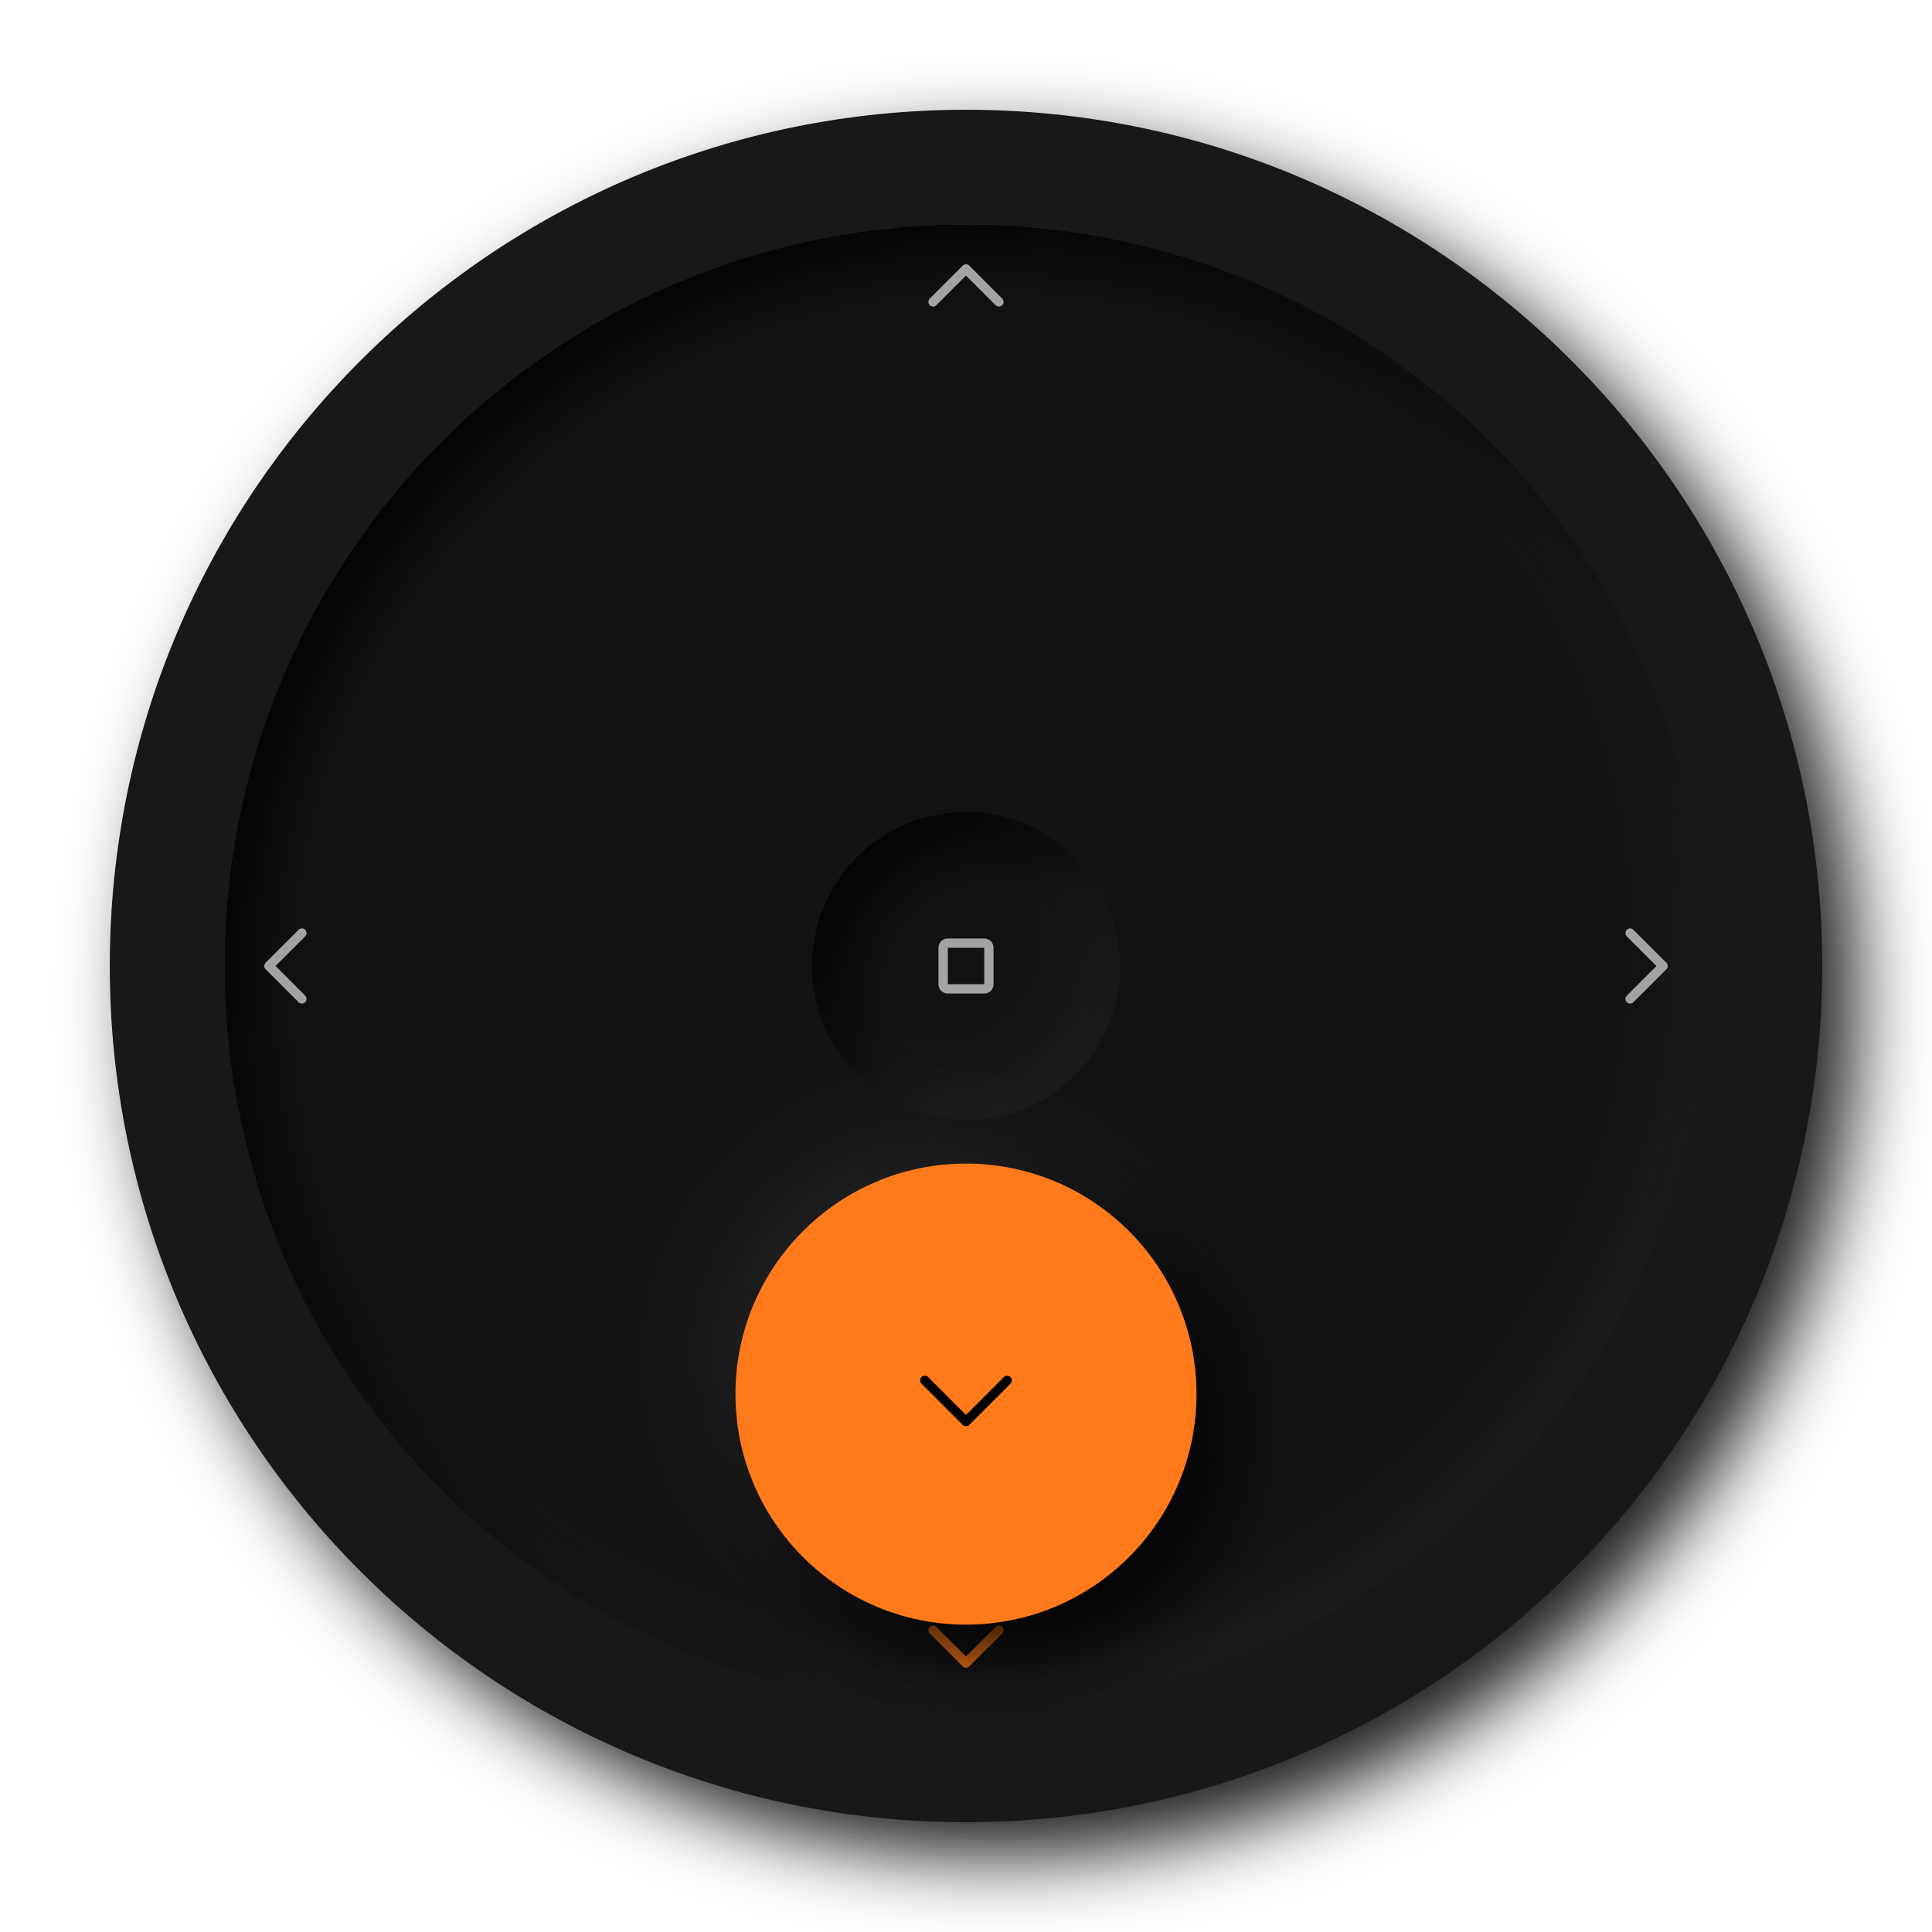
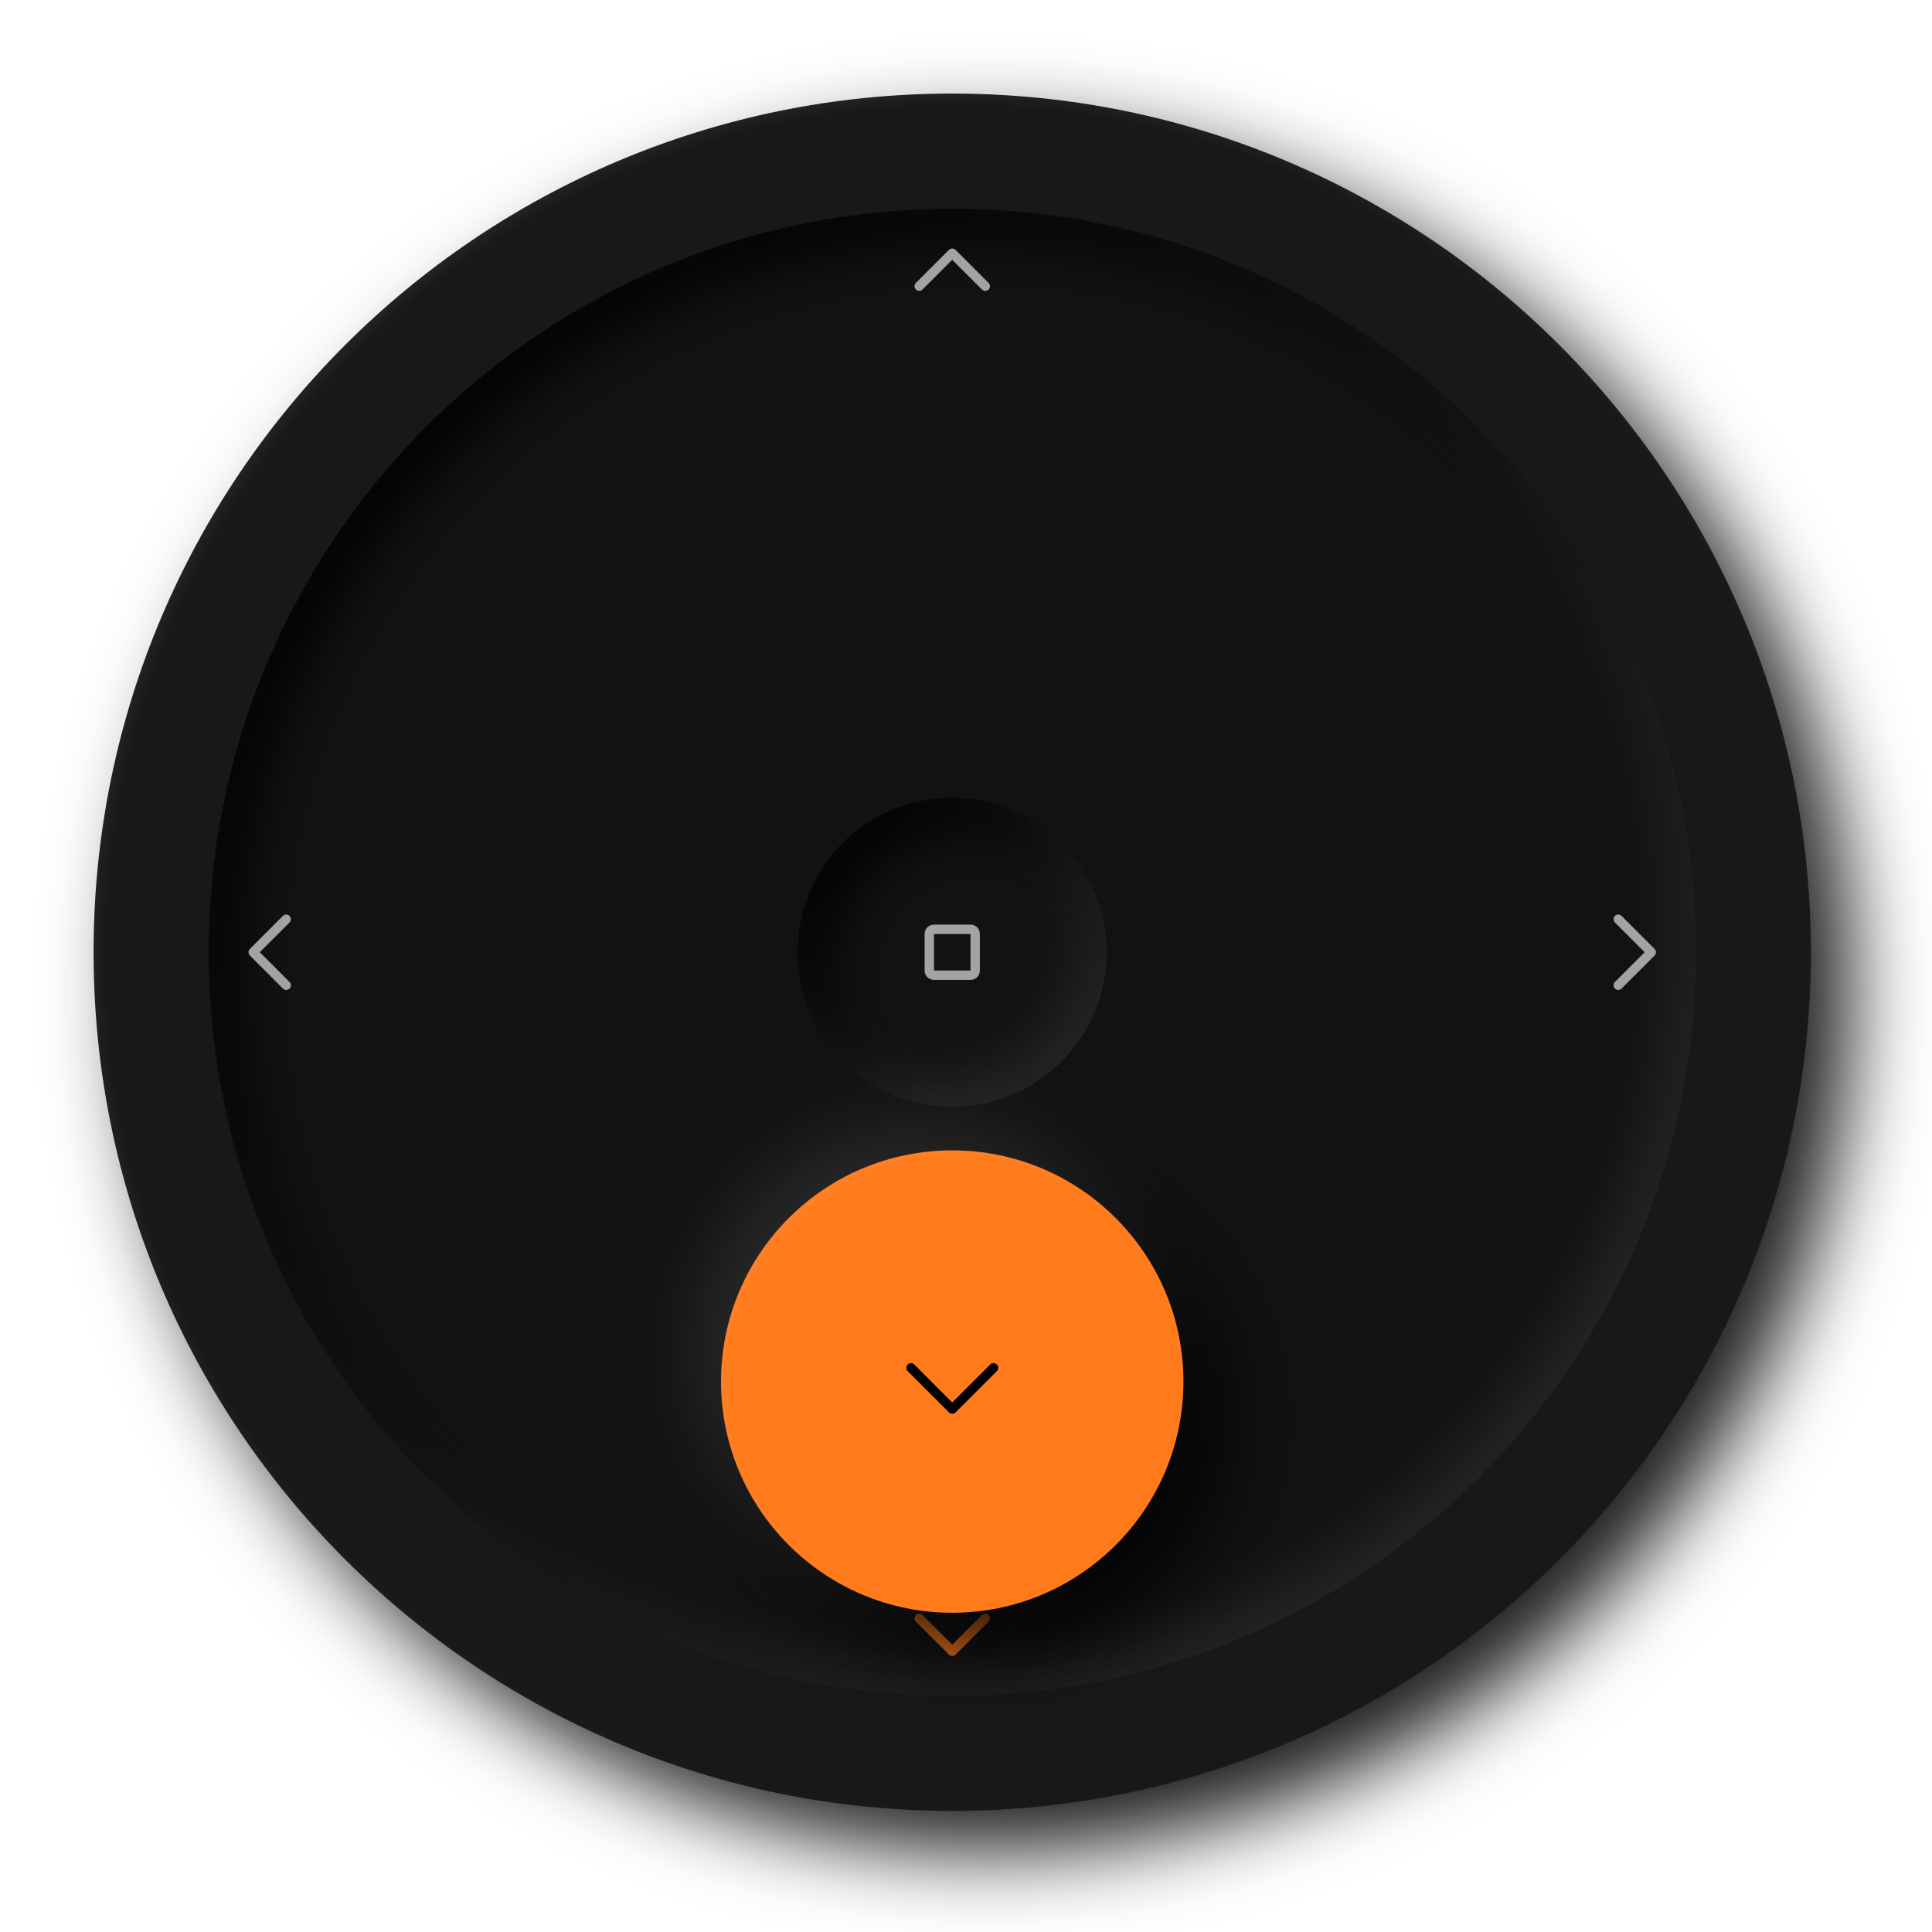
- <svg xmlns="http://www.w3.org/2000/svg" preserveAspectRatio="none" overflow="visible" style="display: block;" width="352" height="352" viewBox="0 0 352 352" fill="none">
+ <svg xmlns="http://www.w3.org/2000/svg" preserveAspectRatio="none" overflow="visible" style="display: block;" width="351" height="351" viewBox="0 0 351 351" fill="none">
  <g id="Clash Tank / Latched controller">
-     <g id="Controller base" filter="url(#filter0_dd_0_21)">
-       <circle cx="176" cy="176" r="156" fill="#181818" />
+     <g id="Controller base" filter="url(#filter0_ddi_0_21)">
+       <circle cx="173" cy="173" r="156" fill="#181818" />
    </g>
    <g id="Recessed travel" filter="url(#filter1_ii_0_21)">
-       <circle cx="176" cy="176" r="135" fill="#121212" />
+       <circle cx="173" cy="173" r="135" fill="#121212" />
    </g>
    <g id="Icon / up">
-       <path id="Vector" d="M170 55L176 49L182 55" stroke-width="1.7" stroke-linecap="round" stroke-linejoin="round" stroke="#A3A3A3" />
+       <path id="Vector" d="M167 52L173 46L179 52" stroke-width="1.7" stroke-linecap="round" stroke-linejoin="round" stroke="#A3A3A3" />
    </g>
    <g id="Icon / down">
-       <path id="Vector_2" d="M170 297L176 303L182 297" stroke-width="1.7" stroke-linecap="round" stroke-linejoin="round" stroke="#FF7A1A" />
+       <path id="Vector_2" d="M167 294L173 300L179 294" stroke-width="1.7" stroke-linecap="round" stroke-linejoin="round" stroke="#FF7A1A" />
    </g>
    <g id="Icon / left">
-       <path id="Vector_3" d="M55 170L49 176L55 182" stroke-width="1.7" stroke-linecap="round" stroke-linejoin="round" stroke="#A3A3A3" />
+       <path id="Vector_3" d="M52 167L46 173L52 179" stroke-width="1.7" stroke-linecap="round" stroke-linejoin="round" stroke="#A3A3A3" />
    </g>
    <g id="Icon / right">
-       <path id="Vector_4" d="M297 170L303 176L297 182" stroke-width="1.7" stroke-linecap="round" stroke-linejoin="round" stroke="#A3A3A3" />
+       <path id="Vector_4" d="M294 167L300 173L294 179" stroke-width="1.7" stroke-linecap="round" stroke-linejoin="round" stroke="#A3A3A3" />
    </g>
    <g id="Center stop target" filter="url(#filter2_ii_0_21)">
-       <circle cx="176" cy="176" r="28" fill="#121212" />
+       <circle cx="173" cy="173" r="28" fill="#121212" />
    </g>
    <g id="Icon / stop">
-       <path id="Vector_5" d="M172.667 171.833H179.333C179.554 171.833 179.766 171.921 179.923 172.077C180.079 172.234 180.167 172.446 180.167 172.667V179.333C180.167 179.554 180.079 179.766 179.923 179.923C179.766 180.079 179.554 180.167 179.333 180.167H172.667C172.446 180.167 172.234 180.079 172.077 179.923C171.921 179.766 171.833 179.554 171.833 179.333V172.667C171.833 172.446 171.921 172.234 172.077 172.077C172.234 171.921 172.446 171.833 172.667 171.833Z" stroke-width="1.7" stroke-linecap="round" stroke-linejoin="round" stroke="#A3A3A3" />
+       <path id="Vector_5" d="M169.667 168.833H176.333C176.554 168.833 176.766 168.921 176.923 169.077C177.079 169.234 177.167 169.446 177.167 169.667V176.333C177.167 176.554 177.079 176.766 176.923 176.923C176.766 177.079 176.554 177.167 176.333 177.167H169.667C169.446 177.167 169.234 177.079 169.077 176.923C168.921 176.766 168.833 176.554 168.833 176.333V169.667C168.833 169.446 168.921 169.234 169.077 169.077C169.234 168.921 169.446 168.833 169.667 168.833Z" stroke-width="1.7" stroke-linecap="round" stroke-linejoin="round" stroke="#A3A3A3" />
    </g>
-     <g id="Latched thumb" filter="url(#filter3_dd_0_21)">
-       <circle cx="176" cy="254" r="42" fill="#FF7A1A" />
+     <g id="Latched thumb" filter="url(#filter3_ddi_0_21)">
+       <circle cx="173" cy="251" r="42" fill="#FF7A1A" />
    </g>
    <g id="Icon / down_2">
-       <path id="Vector_6" d="M168.5 251.5L176 259L183.5 251.5" stroke-width="1.7" stroke-linecap="round" stroke-linejoin="round" stroke="black" />
+       <path id="Vector_6" d="M165.5 248.5L173 256L180.5 248.5" stroke-width="1.7" stroke-linecap="round" stroke-linejoin="round" stroke="black" />
    </g>
  </g>
  <defs>
-     <filter id="filter0_dd_0_21" x="0" y="0" width="352" height="352" filterUnits="userSpaceOnUse" color-interpolation-filters="sRGB">
+     <filter id="filter0_ddi_0_21" x="0" y="0" width="351" height="351" filterUnits="userSpaceOnUse" color-interpolation-filters="sRGB">
      <feFlood flood-opacity="0" result="BackgroundImageFix" />
      <feColorMatrix in="SourceAlpha" type="matrix" values="0 0 0 0 0 0 0 0 0 0 0 0 0 0 0 0 0 0 127 0" result="hardAlpha" />
-       <feOffset dx="6" dy="6" />
-       <feGaussianBlur stdDeviation="7" />
+       <feOffset dx="7" dy="7" />
+       <feGaussianBlur stdDeviation="7.5" />
      <feColorMatrix type="matrix" values="0 0 0 0 0 0 0 0 0 0 0 0 0 0 0 0 0 0 0.9 0" />
      <feBlend mode="normal" in2="BackgroundImageFix" result="effect1_dropShadow_0_21" />
      <feColorMatrix in="SourceAlpha" type="matrix" values="0 0 0 0 0 0 0 0 0 0 0 0 0 0 0 0 0 0 127 0" result="hardAlpha" />
-       <feOffset dx="-6" dy="-6" />
-       <feGaussianBlur stdDeviation="7" />
-       <feColorMatrix type="matrix" values="0 0 0 0 1 0 0 0 0 1 0 0 0 0 1 0 0 0 0.055 0" />
+       <feOffset dx="-5" dy="-5" />
+       <feGaussianBlur stdDeviation="6" />
+       <feColorMatrix type="matrix" values="0 0 0 0 1 0 0 0 0 1 0 0 0 0 1 0 0 0 0.09 0" />
      <feBlend mode="normal" in2="effect1_dropShadow_0_21" result="effect2_dropShadow_0_21" />
      <feBlend mode="normal" in="SourceGraphic" in2="effect2_dropShadow_0_21" result="shape" />
+       <feColorMatrix in="SourceAlpha" type="matrix" values="0 0 0 0 0 0 0 0 0 0 0 0 0 0 0 0 0 0 127 0" result="hardAlpha" />
+       <feOffset dx="1" dy="1" />
+       <feGaussianBlur stdDeviation="1" />
+       <feComposite in2="hardAlpha" operator="arithmetic" k2="-1" k3="1" />
+       <feColorMatrix type="matrix" values="0 0 0 0 1 0 0 0 0 1 0 0 0 0 1 0 0 0 0.045 0" />
+       <feBlend mode="normal" in2="shape" result="effect3_innerShadow_0_21" />
    </filter>
-     <filter id="filter1_ii_0_21" x="36" y="36" width="280" height="280" filterUnits="userSpaceOnUse" color-interpolation-filters="sRGB">
+     <filter id="filter1_ii_0_21" x="34" y="34" width="279" height="279" filterUnits="userSpaceOnUse" color-interpolation-filters="sRGB">
      <feFlood flood-opacity="0" result="BackgroundImageFix" />
      <feBlend mode="normal" in="SourceGraphic" in2="BackgroundImageFix" result="shape" />
      <feColorMatrix in="SourceAlpha" type="matrix" values="0 0 0 0 0 0 0 0 0 0 0 0 0 0 0 0 0 0 127 0" result="hardAlpha" />
      <feOffset dx="5" dy="5" />
-       <feGaussianBlur stdDeviation="5.5" />
+       <feGaussianBlur stdDeviation="5" />
      <feComposite in2="hardAlpha" operator="arithmetic" k2="-1" k3="1" />
      <feColorMatrix type="matrix" values="0 0 0 0 0 0 0 0 0 0 0 0 0 0 0 0 0 0 0.9 0" />
      <feBlend mode="normal" in2="shape" result="effect1_innerShadow_0_21" />
      <feColorMatrix in="SourceAlpha" type="matrix" values="0 0 0 0 0 0 0 0 0 0 0 0 0 0 0 0 0 0 127 0" result="hardAlpha" />
-       <feOffset dx="-5" dy="-5" />
-       <feGaussianBlur stdDeviation="5.5" />
+       <feOffset dx="-4" dy="-4" />
+       <feGaussianBlur stdDeviation="4.5" />
      <feComposite in2="hardAlpha" operator="arithmetic" k2="-1" k3="1" />
-       <feColorMatrix type="matrix" values="0 0 0 0 1 0 0 0 0 1 0 0 0 0 1 0 0 0 0.045 0" />
+       <feColorMatrix type="matrix" values="0 0 0 0 1 0 0 0 0 1 0 0 0 0 1 0 0 0 0.075 0" />
      <feBlend mode="normal" in2="effect1_innerShadow_0_21" result="effect2_innerShadow_0_21" />
    </filter>
-     <filter id="filter2_ii_0_21" x="143" y="143" width="66" height="66" filterUnits="userSpaceOnUse" color-interpolation-filters="sRGB">
+     <filter id="filter2_ii_0_21" x="141" y="141" width="65" height="65" filterUnits="userSpaceOnUse" color-interpolation-filters="sRGB">
      <feFlood flood-opacity="0" result="BackgroundImageFix" />
      <feBlend mode="normal" in="SourceGraphic" in2="BackgroundImageFix" result="shape" />
      <feColorMatrix in="SourceAlpha" type="matrix" values="0 0 0 0 0 0 0 0 0 0 0 0 0 0 0 0 0 0 127 0" result="hardAlpha" />
      <feOffset dx="5" dy="5" />
-       <feGaussianBlur stdDeviation="5.5" />
+       <feGaussianBlur stdDeviation="5" />
      <feComposite in2="hardAlpha" operator="arithmetic" k2="-1" k3="1" />
      <feColorMatrix type="matrix" values="0 0 0 0 0 0 0 0 0 0 0 0 0 0 0 0 0 0 0.9 0" />
      <feBlend mode="normal" in2="shape" result="effect1_innerShadow_0_21" />
      <feColorMatrix in="SourceAlpha" type="matrix" values="0 0 0 0 0 0 0 0 0 0 0 0 0 0 0 0 0 0 127 0" result="hardAlpha" />
-       <feOffset dx="-5" dy="-5" />
-       <feGaussianBlur stdDeviation="5.5" />
+       <feOffset dx="-4" dy="-4" />
+       <feGaussianBlur stdDeviation="4.5" />
      <feComposite in2="hardAlpha" operator="arithmetic" k2="-1" k3="1" />
-       <feColorMatrix type="matrix" values="0 0 0 0 1 0 0 0 0 1 0 0 0 0 1 0 0 0 0.045 0" />
+       <feColorMatrix type="matrix" values="0 0 0 0 1 0 0 0 0 1 0 0 0 0 1 0 0 0 0.075 0" />
      <feBlend mode="normal" in2="effect1_innerShadow_0_21" result="effect2_innerShadow_0_21" />
    </filter>
-     <filter id="filter3_dd_0_21" x="114" y="192" width="124" height="124" filterUnits="userSpaceOnUse" color-interpolation-filters="sRGB">
+     <filter id="filter3_ddi_0_21" x="114" y="192" width="123" height="123" filterUnits="userSpaceOnUse" color-interpolation-filters="sRGB">
      <feFlood flood-opacity="0" result="BackgroundImageFix" />
      <feColorMatrix in="SourceAlpha" type="matrix" values="0 0 0 0 0 0 0 0 0 0 0 0 0 0 0 0 0 0 127 0" result="hardAlpha" />
-       <feOffset dx="6" dy="6" />
-       <feGaussianBlur stdDeviation="7" />
+       <feOffset dx="7" dy="7" />
+       <feGaussianBlur stdDeviation="7.5" />
      <feColorMatrix type="matrix" values="0 0 0 0 0 0 0 0 0 0 0 0 0 0 0 0 0 0 0.9 0" />
      <feBlend mode="normal" in2="BackgroundImageFix" result="effect1_dropShadow_0_21" />
      <feColorMatrix in="SourceAlpha" type="matrix" values="0 0 0 0 0 0 0 0 0 0 0 0 0 0 0 0 0 0 127 0" result="hardAlpha" />
-       <feOffset dx="-6" dy="-6" />
-       <feGaussianBlur stdDeviation="7" />
-       <feColorMatrix type="matrix" values="0 0 0 0 1 0 0 0 0 1 0 0 0 0 1 0 0 0 0.055 0" />
+       <feOffset dx="-5" dy="-5" />
+       <feGaussianBlur stdDeviation="6" />
+       <feColorMatrix type="matrix" values="0 0 0 0 1 0 0 0 0 1 0 0 0 0 1 0 0 0 0.09 0" />
      <feBlend mode="normal" in2="effect1_dropShadow_0_21" result="effect2_dropShadow_0_21" />
      <feBlend mode="normal" in="SourceGraphic" in2="effect2_dropShadow_0_21" result="shape" />
+       <feColorMatrix in="SourceAlpha" type="matrix" values="0 0 0 0 0 0 0 0 0 0 0 0 0 0 0 0 0 0 127 0" result="hardAlpha" />
+       <feOffset dx="1" dy="1" />
+       <feGaussianBlur stdDeviation="1" />
+       <feComposite in2="hardAlpha" operator="arithmetic" k2="-1" k3="1" />
+       <feColorMatrix type="matrix" values="0 0 0 0 1 0 0 0 0 1 0 0 0 0 1 0 0 0 0.045 0" />
+       <feBlend mode="normal" in2="shape" result="effect3_innerShadow_0_21" />
    </filter>
  </defs>
</svg>
